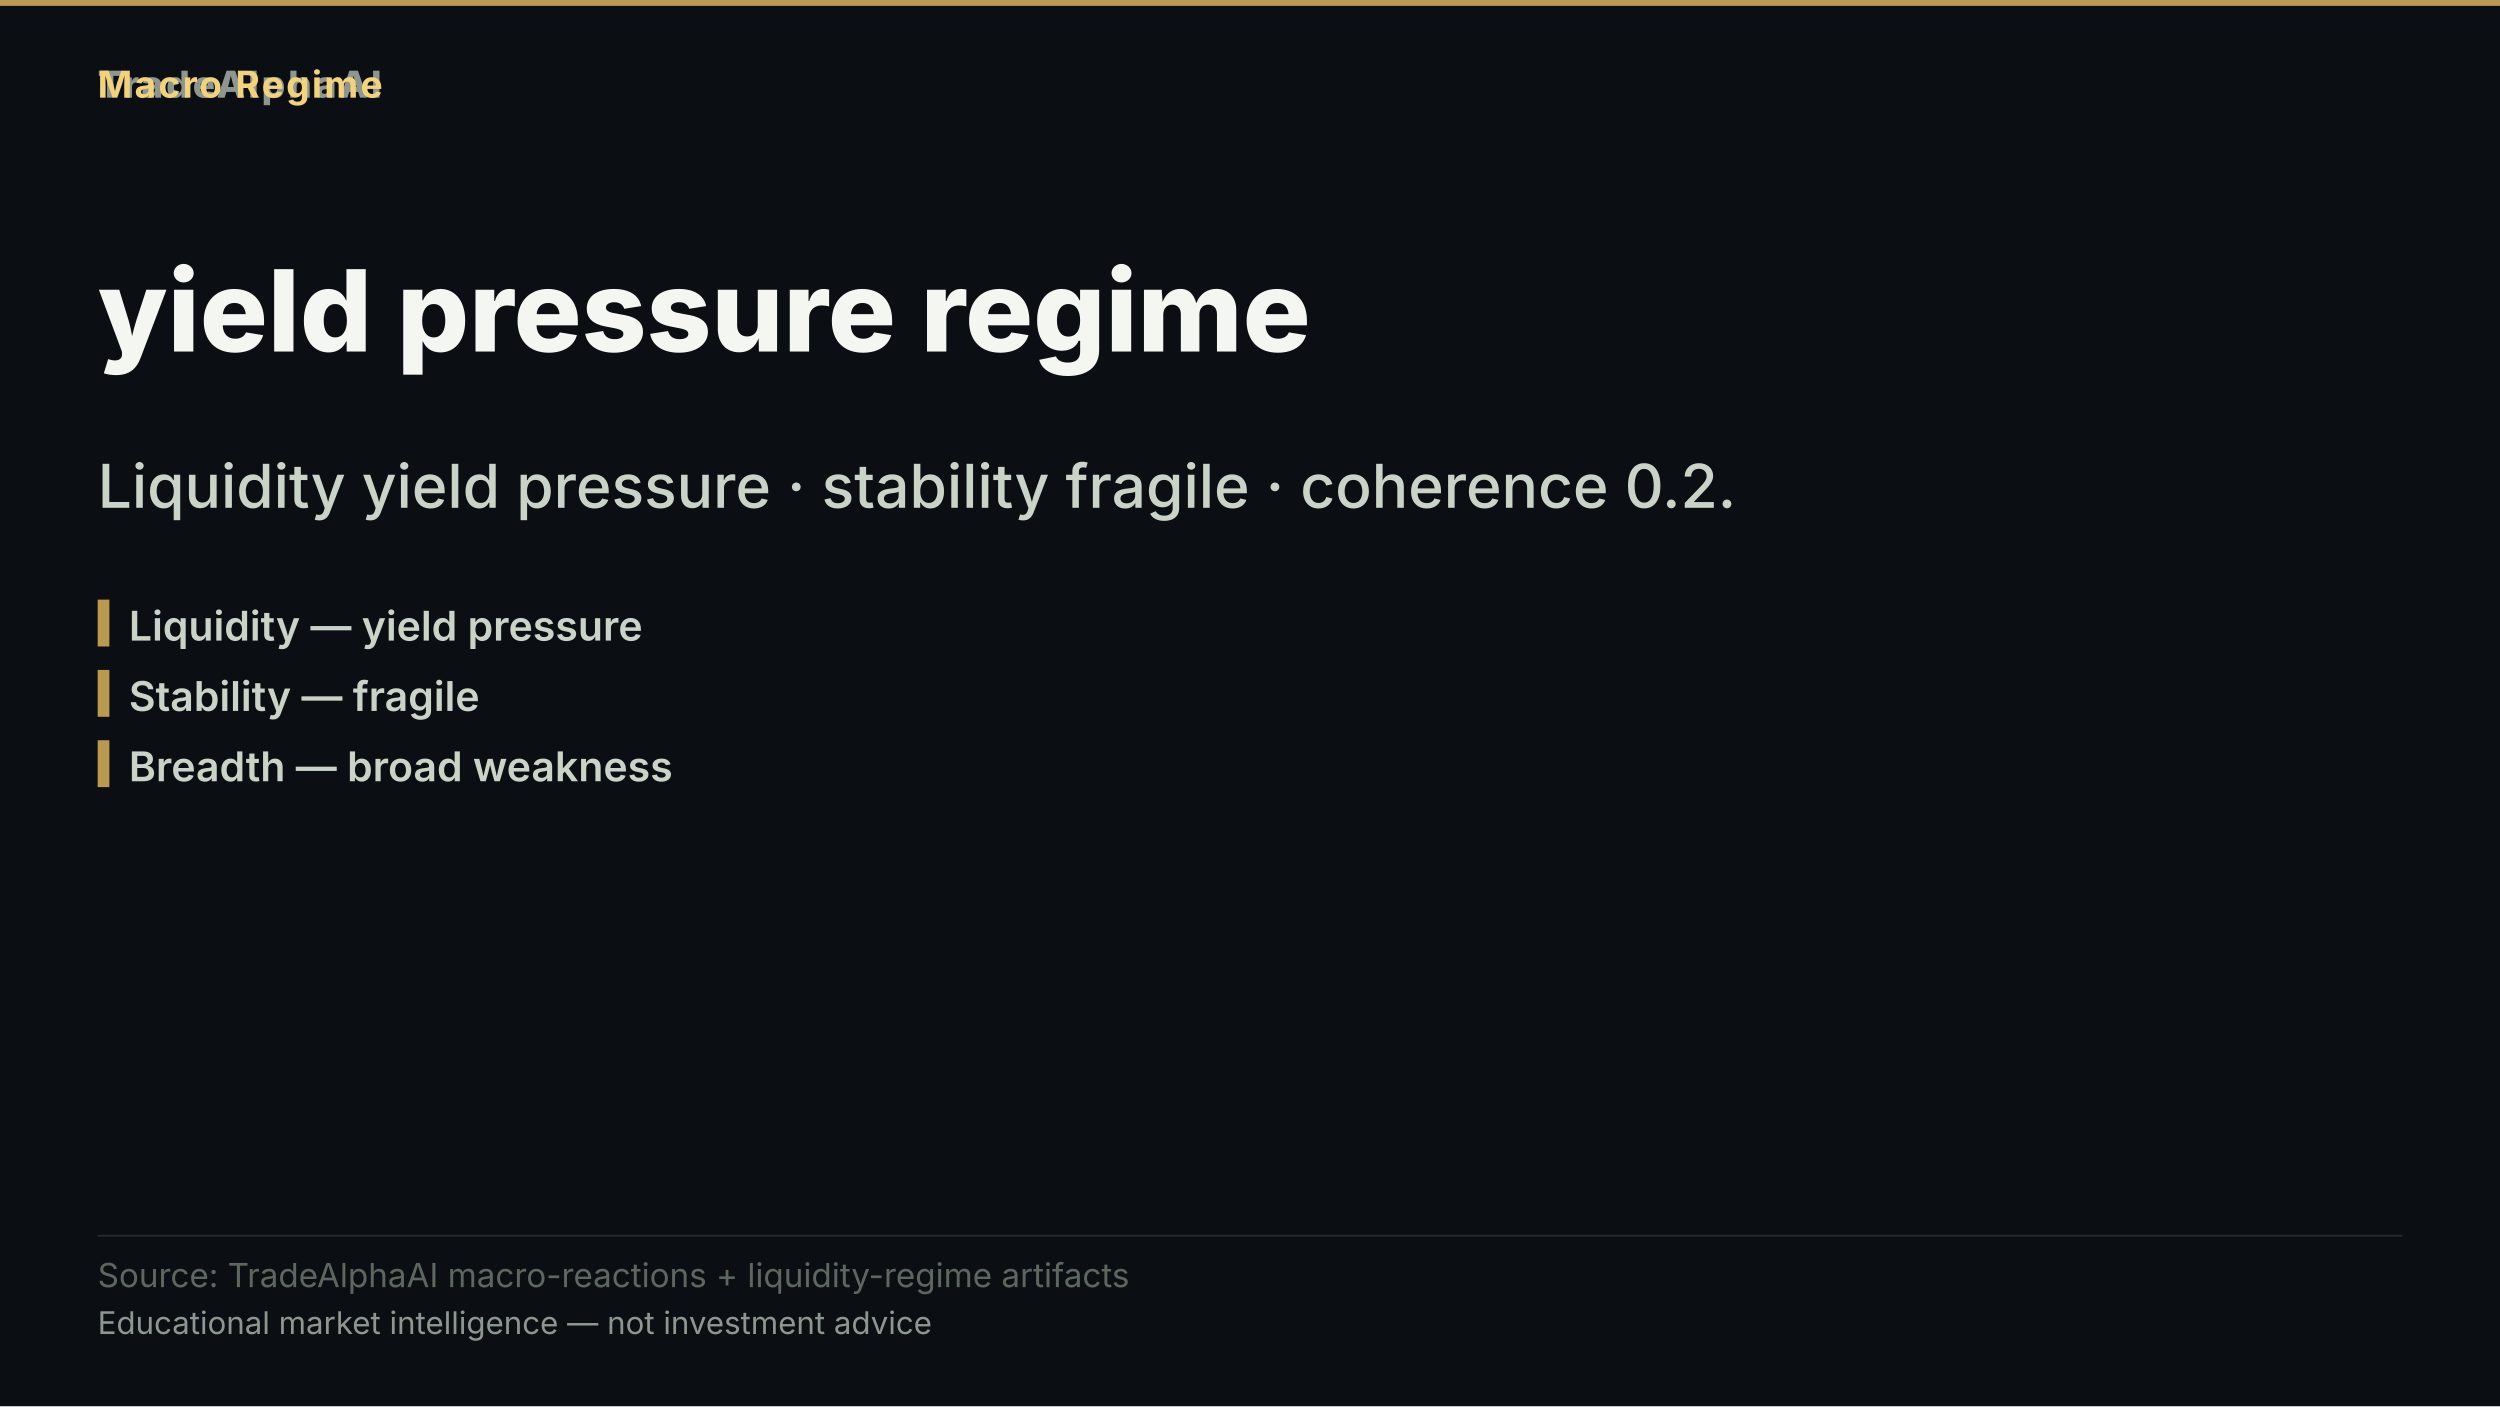
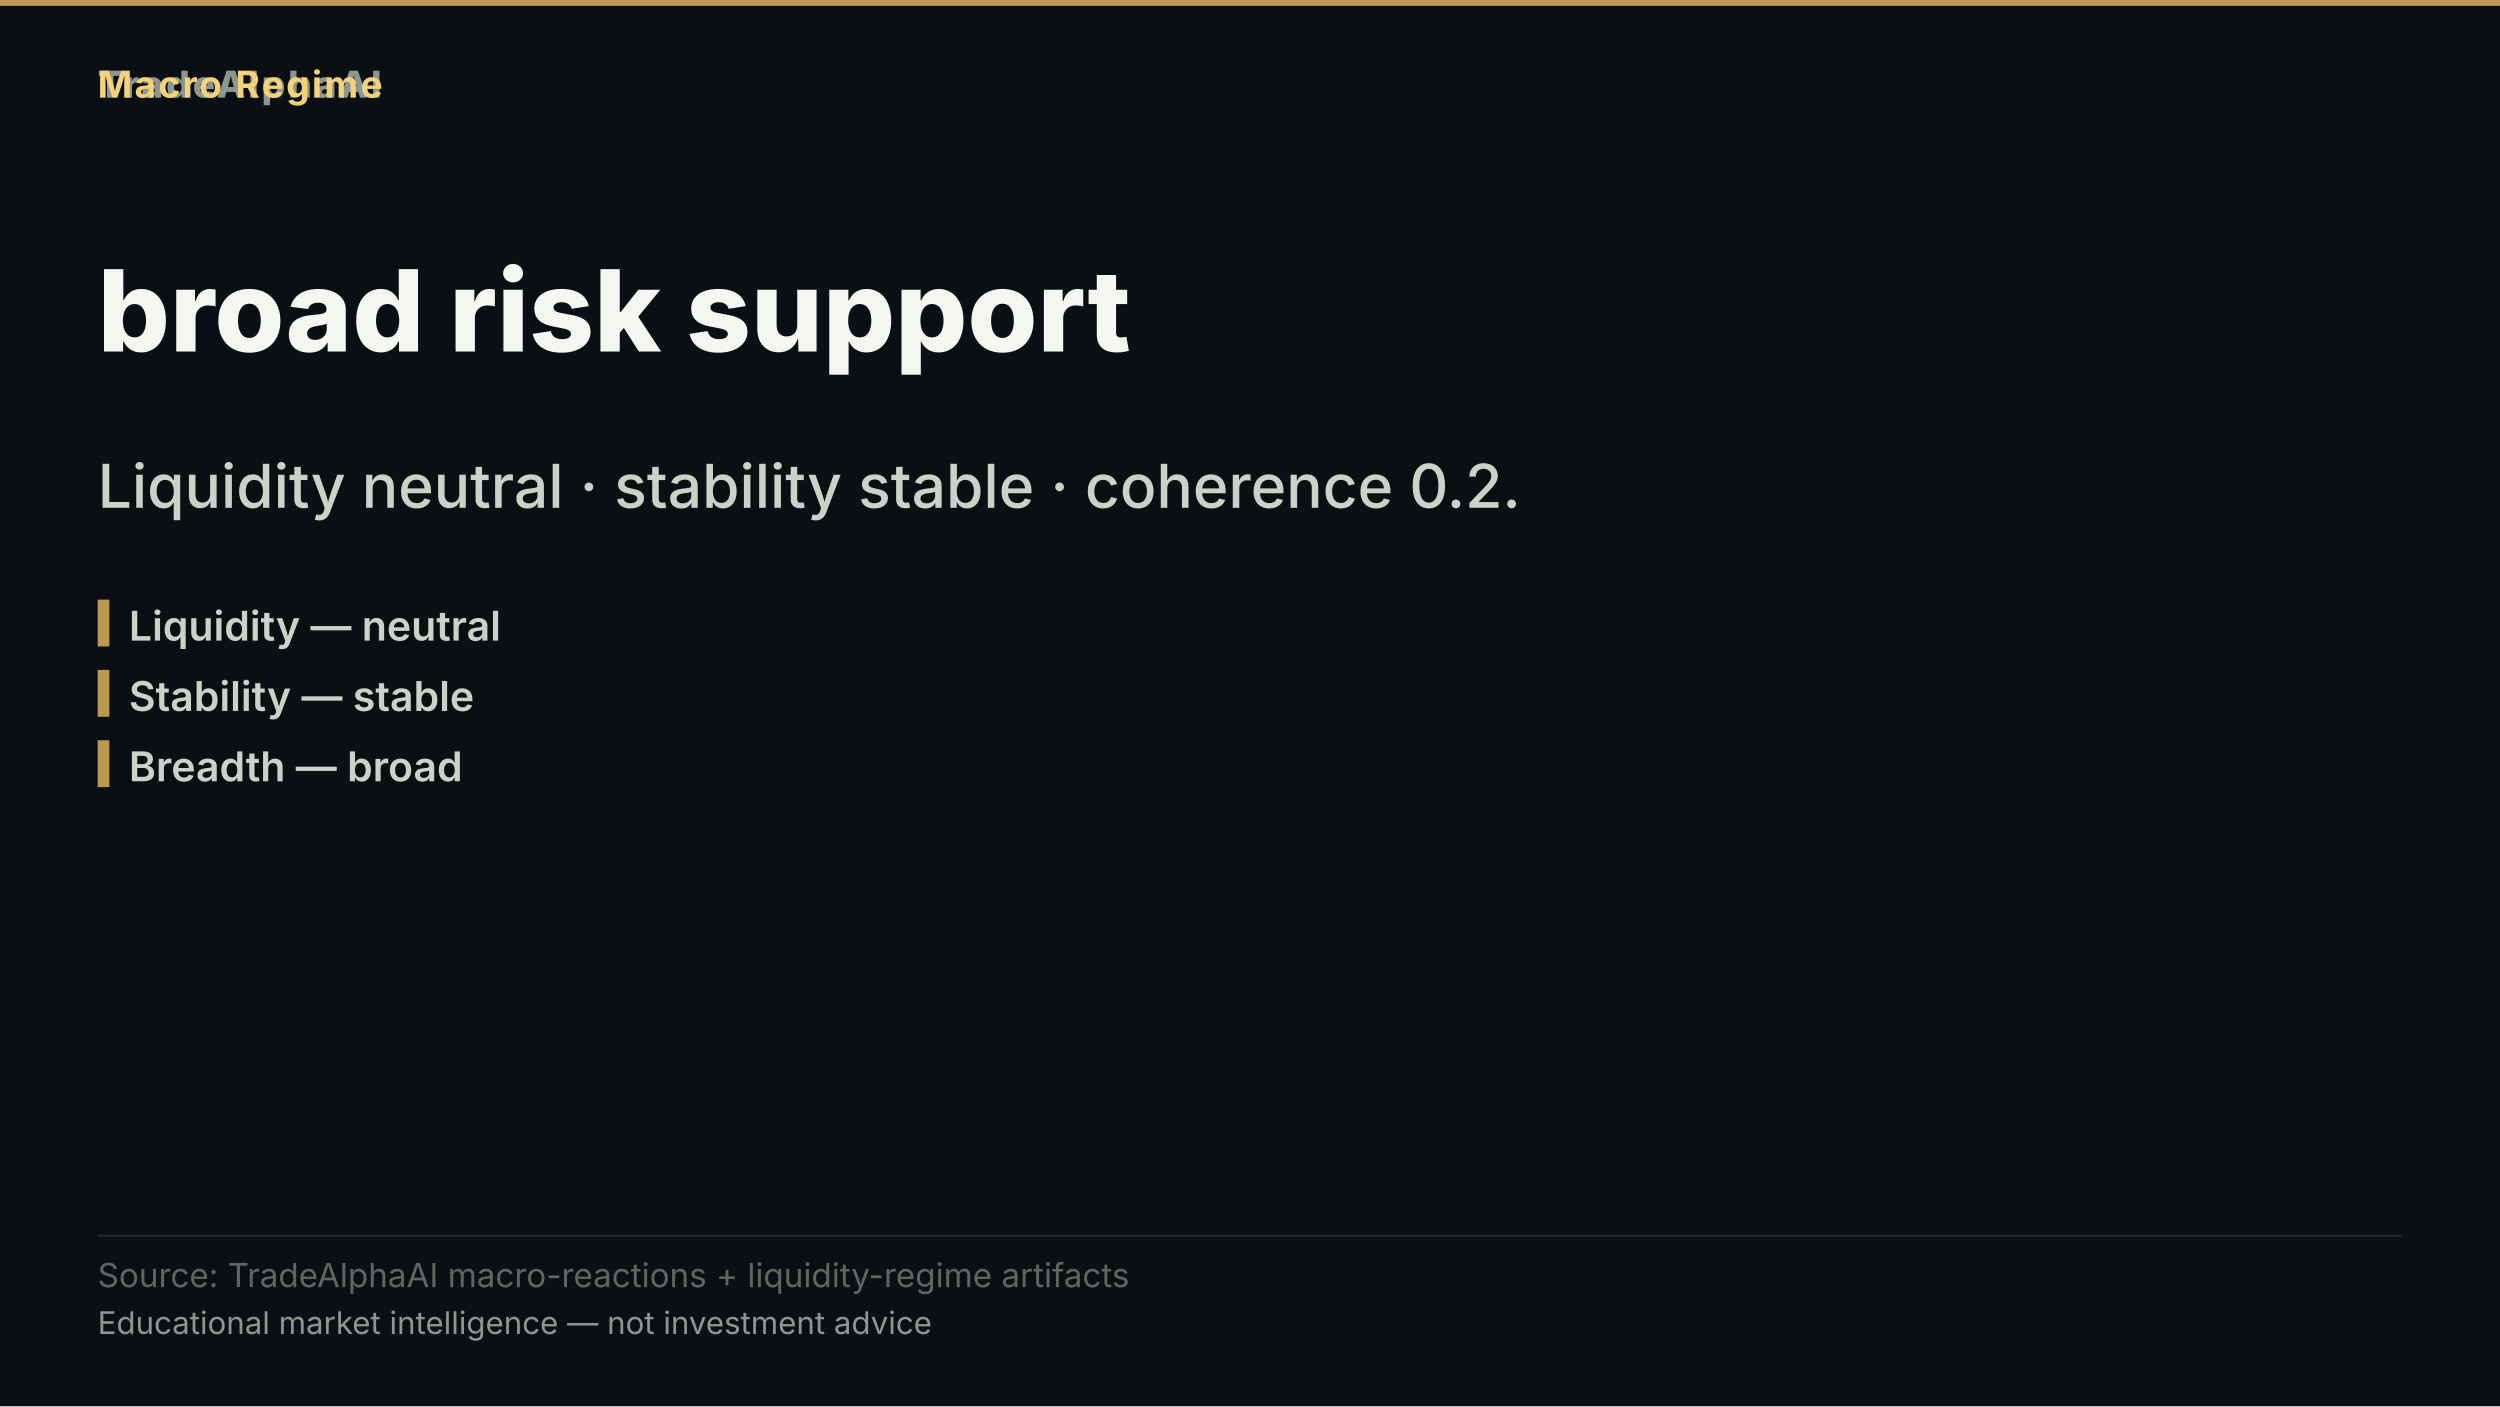
- <svg xmlns="http://www.w3.org/2000/svg" width="1280" height="720" viewBox="0 0 1280 720" role="img" aria-label="yield pressure regime">
+ <svg xmlns="http://www.w3.org/2000/svg" width="1280" height="720" viewBox="0 0 1280 720" role="img" aria-label="broad risk support">
  <rect width="1280" height="720" fill="#0b0e13" />
  <rect x="0" y="0" width="1280" height="3" fill="#d8b15a" opacity="0.85" />
  <text x="50" y="50" font-family="'Inter','Segoe UI','Helvetica Neue',Arial,sans-serif" font-size="19" font-weight="800" letter-spacing="1.5" fill="#8d978f" text-anchor="start">TradeAlphaAI</text>
  <text x="50" y="50" font-family="'Inter','Segoe UI','Helvetica Neue',Arial,sans-serif" font-size="19" font-weight="700" letter-spacing="1.2" fill="#f2d27b" text-anchor="start">Macro Regime</text>
-   <text x="50" y="180" font-family="'Inter','Segoe UI','Helvetica Neue',Arial,sans-serif" font-size="58" font-weight="800" fill="#f4f7f1" text-anchor="start">yield pressure regime</text>
-   <text x="50" y="260" font-family="'Inter','Segoe UI','Helvetica Neue',Arial,sans-serif" font-size="31" font-weight="500" fill="#cad3c7" text-anchor="start">Liquidity yield pressure · stability fragile · coherence 0.2.</text>
+   <text x="50" y="180" font-family="'Inter','Segoe UI','Helvetica Neue',Arial,sans-serif" font-size="58" font-weight="800" fill="#f4f7f1" text-anchor="start">broad risk support</text>
+   <text x="50" y="260" font-family="'Inter','Segoe UI','Helvetica Neue',Arial,sans-serif" font-size="31" font-weight="500" fill="#cad3c7" text-anchor="start">Liquidity neutral · stability stable · coherence 0.2.</text>
  <rect x="50" y="307" width="6" height="24" fill="#d8b15a" opacity="0.85" />
-   <text x="66" y="328" font-family="'Inter','Segoe UI','Helvetica Neue',Arial,sans-serif" font-size="21" font-weight="600" fill="#cad3c7" text-anchor="start">Liquidity — yield pressure</text>
+   <text x="66" y="328" font-family="'Inter','Segoe UI','Helvetica Neue',Arial,sans-serif" font-size="21" font-weight="600" fill="#cad3c7" text-anchor="start">Liquidity — neutral</text>
  <rect x="50" y="343" width="6" height="24" fill="#d8b15a" opacity="0.85" />
-   <text x="66" y="364" font-family="'Inter','Segoe UI','Helvetica Neue',Arial,sans-serif" font-size="21" font-weight="600" fill="#cad3c7" text-anchor="start">Stability — fragile</text>
+   <text x="66" y="364" font-family="'Inter','Segoe UI','Helvetica Neue',Arial,sans-serif" font-size="21" font-weight="600" fill="#cad3c7" text-anchor="start">Stability — stable</text>
  <rect x="50" y="379" width="6" height="24" fill="#d8b15a" opacity="0.85" />
-   <text x="66" y="400" font-family="'Inter','Segoe UI','Helvetica Neue',Arial,sans-serif" font-size="21" font-weight="600" fill="#cad3c7" text-anchor="start">Breadth — broad weakness</text>
+   <text x="66" y="400" font-family="'Inter','Segoe UI','Helvetica Neue',Arial,sans-serif" font-size="21" font-weight="600" fill="#cad3c7" text-anchor="start">Breadth — broad</text>
  <rect x="50" y="632.2" width="1180" height="1" fill="rgba(148,163,184,0.18)" />
  <text x="50" y="659" font-family="'Inter','Segoe UI','Helvetica Neue',Arial,sans-serif" font-size="17" fill="#5d675f" text-anchor="start">Source: TradeAlphaAI macro-reactions + liquidity-regime artifacts</text>
  <text x="50" y="683" font-family="'Inter','Segoe UI','Helvetica Neue',Arial,sans-serif" font-size="16" fill="#8d978f" text-anchor="start">Educational market intelligence — not investment advice</text>
</svg>
